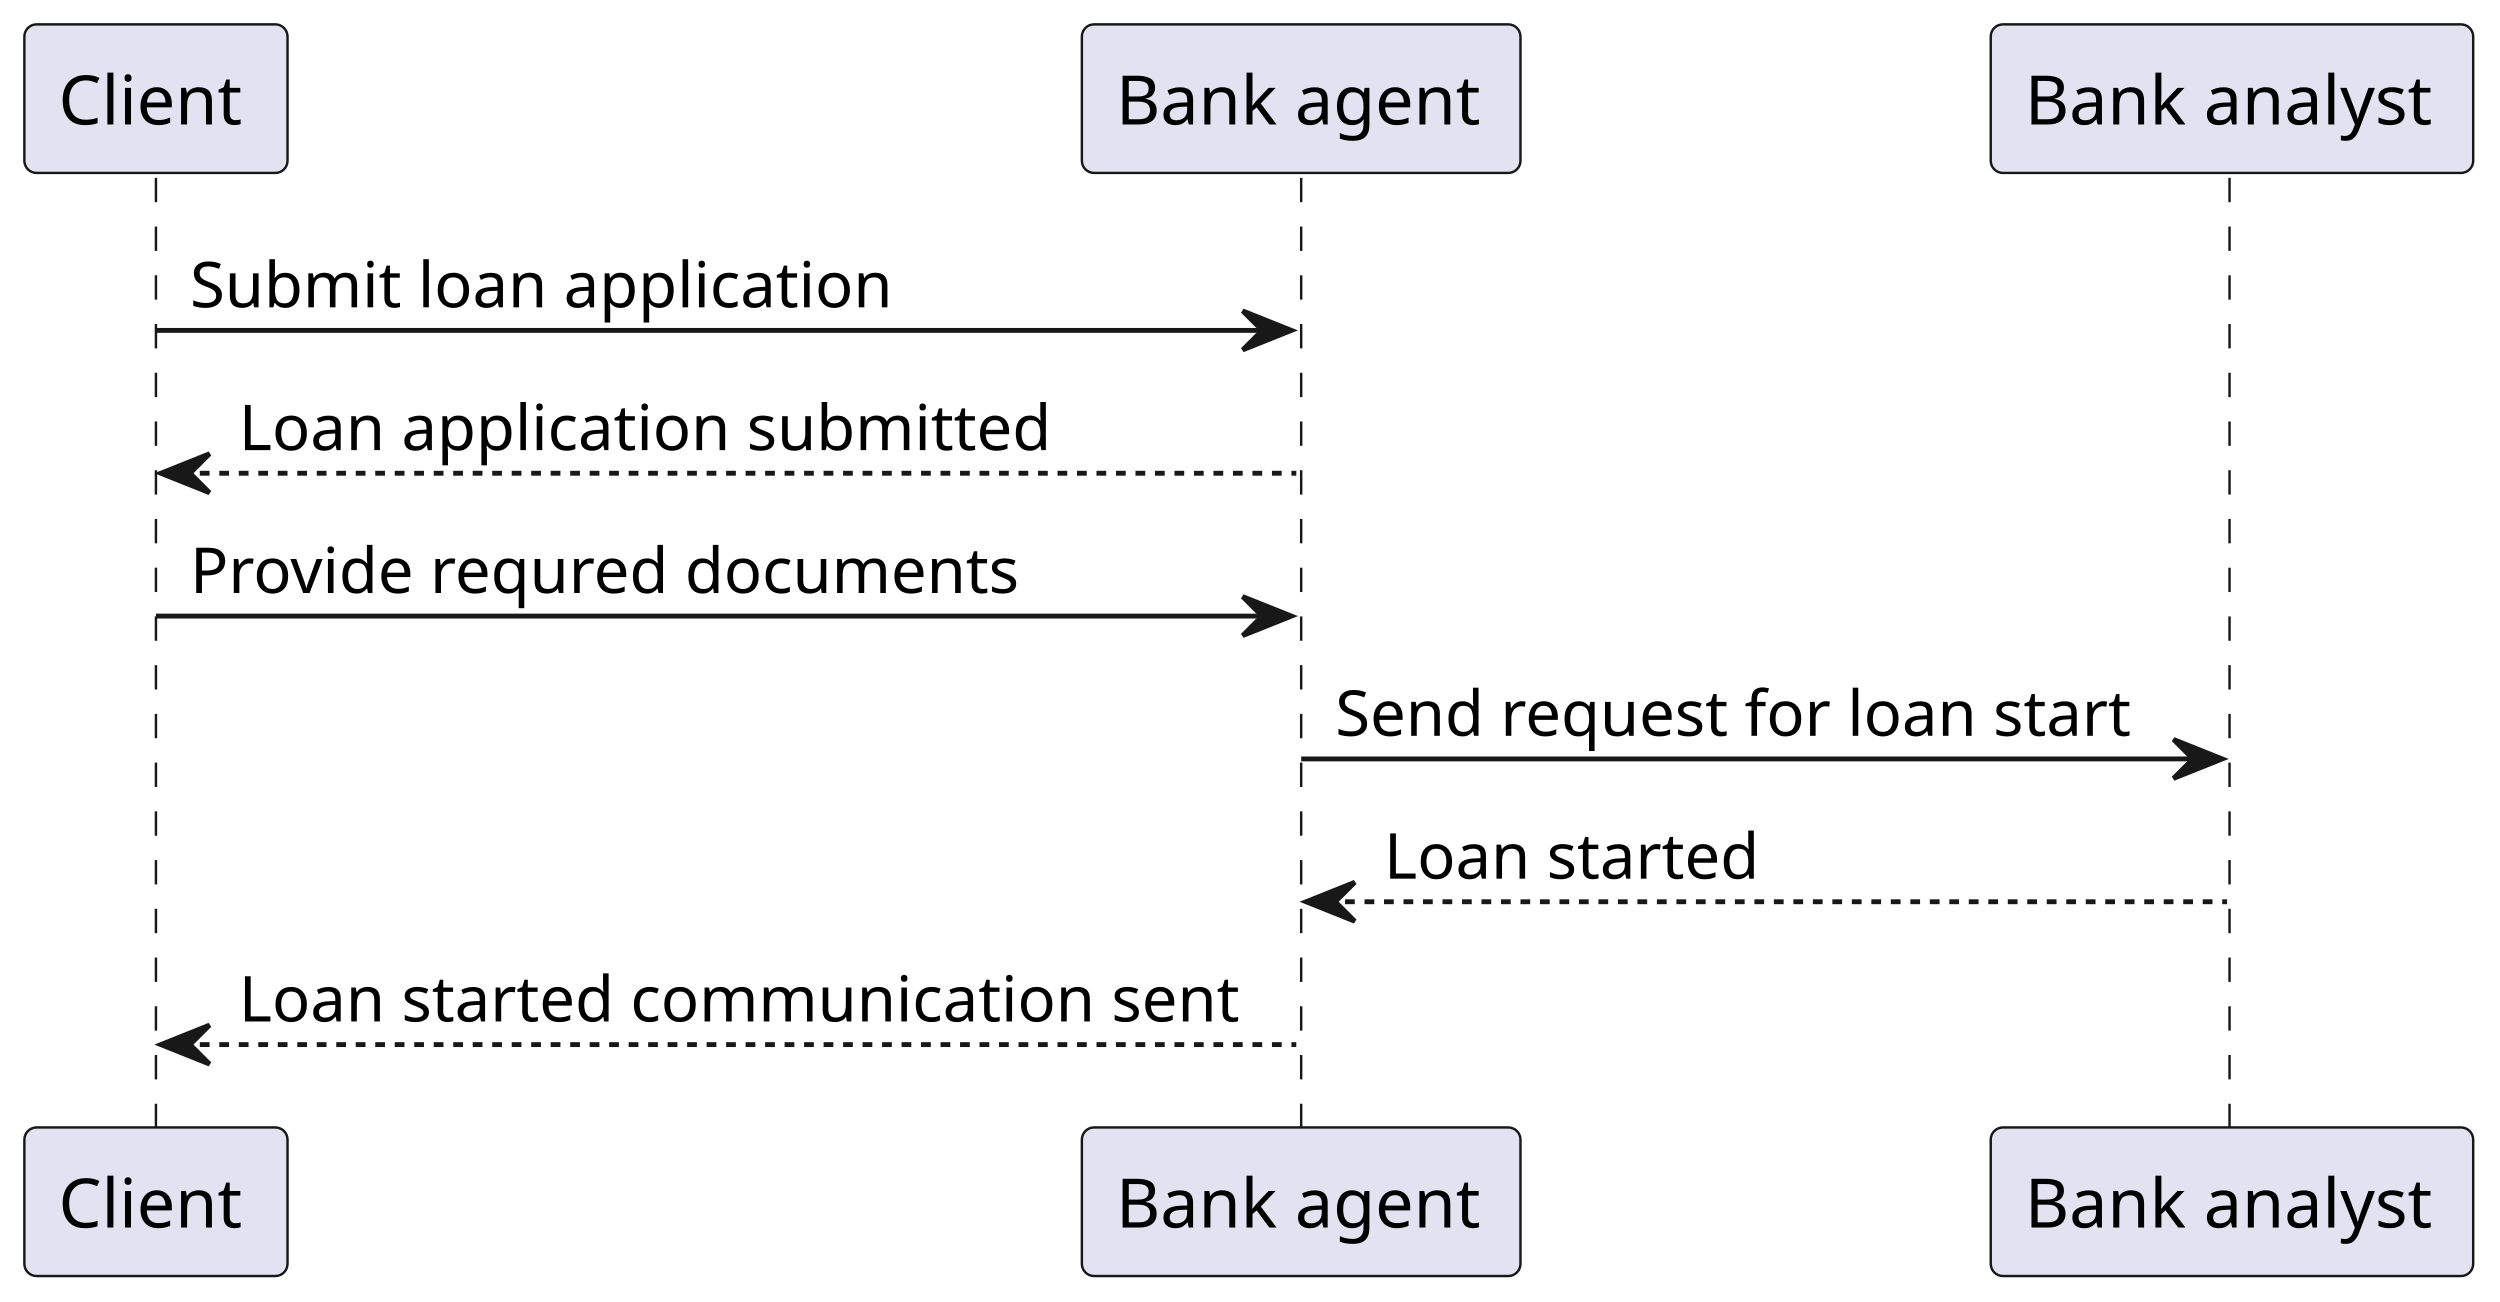
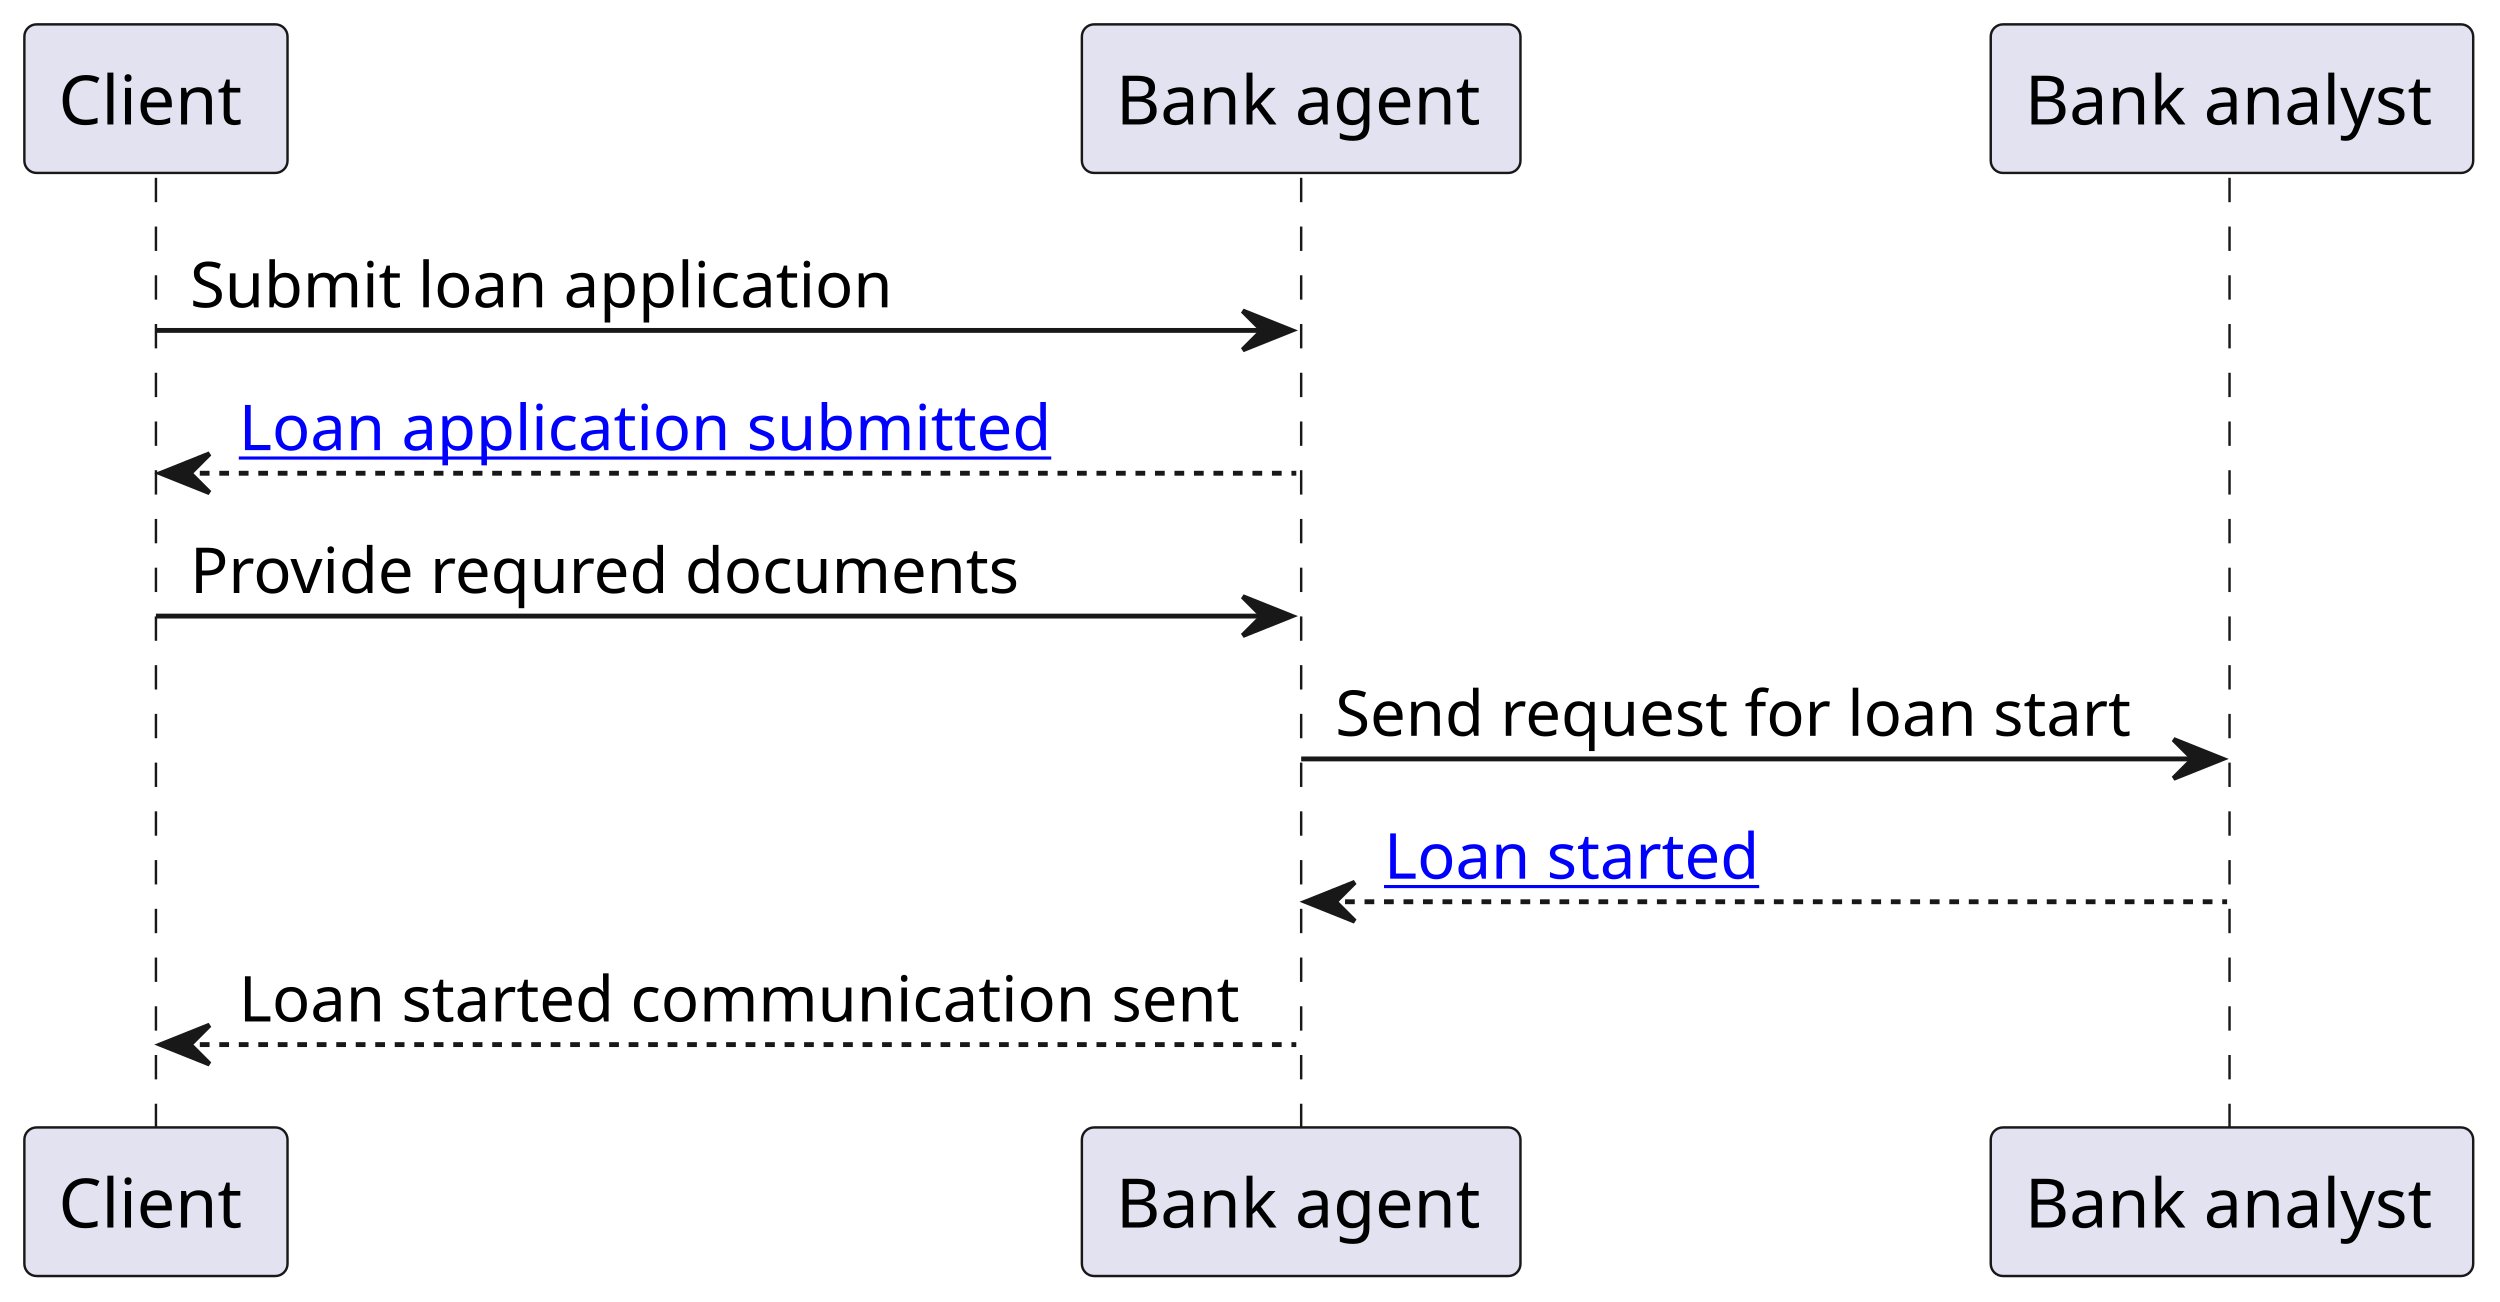
- <svg xmlns="http://www.w3.org/2000/svg" contentStyleType="text/css" height="267px" preserveAspectRatio="none" style="width:513px;height:267px;background:#FFFFFF;" version="1.1" viewBox="0 0 513 267" width="513px" zoomAndPan="magnify">
+ <svg xmlns="http://www.w3.org/2000/svg" xmlns:xlink="http://www.w3.org/1999/xlink" contentStyleType="text/css" height="267px" preserveAspectRatio="none" style="width:513px;height:267px;background:#FFFFFF;" version="1.1" viewBox="0 0 513 267" width="513px" zoomAndPan="magnify">
  <defs />
  <g>
    <line style="stroke:#181818;stroke-width:0.5;stroke-dasharray:5.0,5.0;" x1="32" x2="32" y1="36.488" y2="232.352" />
    <line style="stroke:#181818;stroke-width:0.5;stroke-dasharray:5.0,5.0;" x1="267" x2="267" y1="36.488" y2="232.352" />
    <line style="stroke:#181818;stroke-width:0.5;stroke-dasharray:5.0,5.0;" x1="457.5" x2="457.5" y1="36.488" y2="232.352" />
    <rect fill="#E2E2F0" height="30.488" rx="2.5" ry="2.5" style="stroke:#181818;stroke-width:0.5;" width="54" x="5" y="5" />
    <text fill="#000000" font-family="sans-serif" font-size="14" lengthAdjust="spacing" textLength="40" x="12" y="25.535">Client</text>
    <rect fill="#E2E2F0" height="30.488" rx="2.5" ry="2.5" style="stroke:#181818;stroke-width:0.5;" width="54" x="5" y="231.352" />
    <text fill="#000000" font-family="sans-serif" font-size="14" lengthAdjust="spacing" textLength="40" x="12" y="251.887">Client</text>
    <rect fill="#E2E2F0" height="30.488" rx="2.5" ry="2.5" style="stroke:#181818;stroke-width:0.5;" width="90" x="222" y="5" />
    <text fill="#000000" font-family="sans-serif" font-size="14" lengthAdjust="spacing" textLength="76" x="229" y="25.535">Bank agent</text>
    <rect fill="#E2E2F0" height="30.488" rx="2.5" ry="2.5" style="stroke:#181818;stroke-width:0.5;" width="90" x="222" y="231.352" />
    <text fill="#000000" font-family="sans-serif" font-size="14" lengthAdjust="spacing" textLength="76" x="229" y="251.887">Bank agent</text>
    <rect fill="#E2E2F0" height="30.488" rx="2.5" ry="2.5" style="stroke:#181818;stroke-width:0.5;" width="99" x="408.5" y="5" />
    <text fill="#000000" font-family="sans-serif" font-size="14" lengthAdjust="spacing" textLength="85" x="415.5" y="25.535">Bank analyst</text>
    <rect fill="#E2E2F0" height="30.488" rx="2.5" ry="2.5" style="stroke:#181818;stroke-width:0.5;" width="99" x="408.5" y="231.352" />
    <text fill="#000000" font-family="sans-serif" font-size="14" lengthAdjust="spacing" textLength="85" x="415.5" y="251.887">Bank analyst</text>
    <polygon fill="#181818" points="255,63.799,265,67.799,255,71.799,259,67.799" style="stroke:#181818;stroke-width:1.0;" />
    <line style="stroke:#181818;stroke-width:1.0;" x1="32" x2="261" y1="67.799" y2="67.799" />
    <text fill="#000000" font-family="sans-serif" font-size="13" lengthAdjust="spacing" textLength="149" x="39" y="63.057">Submit loan application</text>
    <polygon fill="#181818" points="43,93.109,33,97.109,43,101.109,39,97.109" style="stroke:#181818;stroke-width:1.0;" />
    <line style="stroke:#181818;stroke-width:1.0;stroke-dasharray:2.0,2.0;" x1="37" x2="266" y1="97.109" y2="97.109" />
-     <text fill="#000000" font-family="sans-serif" font-size="13" lengthAdjust="spacing" textLength="172" x="49" y="92.367">Loan application submitted</text>
+     <a href="https://github.com/PawelJaworski/ddd-loan-application/blob/8ba316f82c901532783b6ff2bf88a2352106b765/src/main/java/pl/javorek/ddd/service/applicationforloan/domain/event/DomainEvent.java#L14" target="_top" title="https://github.com/PawelJaworski/ddd-loan-application/blob/8ba316f82c901532783b6ff2bf88a2352106b765/src/main/java/pl/javorek/ddd/service/applicationforloan/domain/event/DomainEvent.java#L14" xlink:actuate="onRequest" xlink:href="https://github.com/PawelJaworski/ddd-loan-application/blob/8ba316f82c901532783b6ff2bf88a2352106b765/src/main/java/pl/javorek/ddd/service/applicationforloan/domain/event/DomainEvent.java#L14" xlink:show="new" xlink:title="https://github.com/PawelJaworski/ddd-loan-application/blob/8ba316f82c901532783b6ff2bf88a2352106b765/src/main/java/pl/javorek/ddd/service/applicationforloan/domain/event/DomainEvent.java#L14" xlink:type="simple">
+       <text fill="#0000FF" font-family="sans-serif" font-size="13" lengthAdjust="spacing" text-decoration="underline" textLength="172" x="49" y="92.367">Loan application submitted</text>
+     </a>
    <polygon fill="#181818" points="255,122.42,265,126.42,255,130.42,259,126.42" style="stroke:#181818;stroke-width:1.0;" />
    <line style="stroke:#181818;stroke-width:1.0;" x1="32" x2="261" y1="126.42" y2="126.42" />
    <text fill="#000000" font-family="sans-serif" font-size="13" lengthAdjust="spacing" textLength="172" x="39" y="121.678">Provide requred documents</text>
    <polygon fill="#181818" points="446,151.731,456,155.731,446,159.731,450,155.731" style="stroke:#181818;stroke-width:1.0;" />
    <line style="stroke:#181818;stroke-width:1.0;" x1="267" x2="452" y1="155.731" y2="155.731" />
    <text fill="#000000" font-family="sans-serif" font-size="13" lengthAdjust="spacing" textLength="167" x="274" y="150.988">Send request for loan start</text>
    <polygon fill="#181818" points="278,181.041,268,185.041,278,189.041,274,185.041" style="stroke:#181818;stroke-width:1.0;" />
    <line style="stroke:#181818;stroke-width:1.0;stroke-dasharray:2.0,2.0;" x1="272" x2="457" y1="185.041" y2="185.041" />
-     <text fill="#000000" font-family="sans-serif" font-size="13" lengthAdjust="spacing" textLength="78" x="284" y="180.299">Loan started</text>
+     <a href="https://github.com/PawelJaworski/ddd-loan-application/blob/8ba316f82c901532783b6ff2bf88a2352106b765/src/main/java/pl/javorek/ddd/service/applicationforloan/domain/event/DomainEvent.java#L29" target="_top" title="https://github.com/PawelJaworski/ddd-loan-application/blob/8ba316f82c901532783b6ff2bf88a2352106b765/src/main/java/pl/javorek/ddd/service/applicationforloan/domain/event/DomainEvent.java#L29" xlink:actuate="onRequest" xlink:href="https://github.com/PawelJaworski/ddd-loan-application/blob/8ba316f82c901532783b6ff2bf88a2352106b765/src/main/java/pl/javorek/ddd/service/applicationforloan/domain/event/DomainEvent.java#L29" xlink:show="new" xlink:title="https://github.com/PawelJaworski/ddd-loan-application/blob/8ba316f82c901532783b6ff2bf88a2352106b765/src/main/java/pl/javorek/ddd/service/applicationforloan/domain/event/DomainEvent.java#L29" xlink:type="simple">
+       <text fill="#0000FF" font-family="sans-serif" font-size="13" lengthAdjust="spacing" text-decoration="underline" textLength="78" x="284" y="180.299">Loan started</text>
+     </a>
    <polygon fill="#181818" points="43,210.352,33,214.352,43,218.352,39,214.352" style="stroke:#181818;stroke-width:1.0;" />
    <line style="stroke:#181818;stroke-width:1.0;stroke-dasharray:2.0,2.0;" x1="37" x2="266" y1="214.352" y2="214.352" />
    <text fill="#000000" font-family="sans-serif" font-size="13" lengthAdjust="spacing" textLength="211" x="49" y="209.609">Loan started communication sent</text>
  </g>
</svg>
